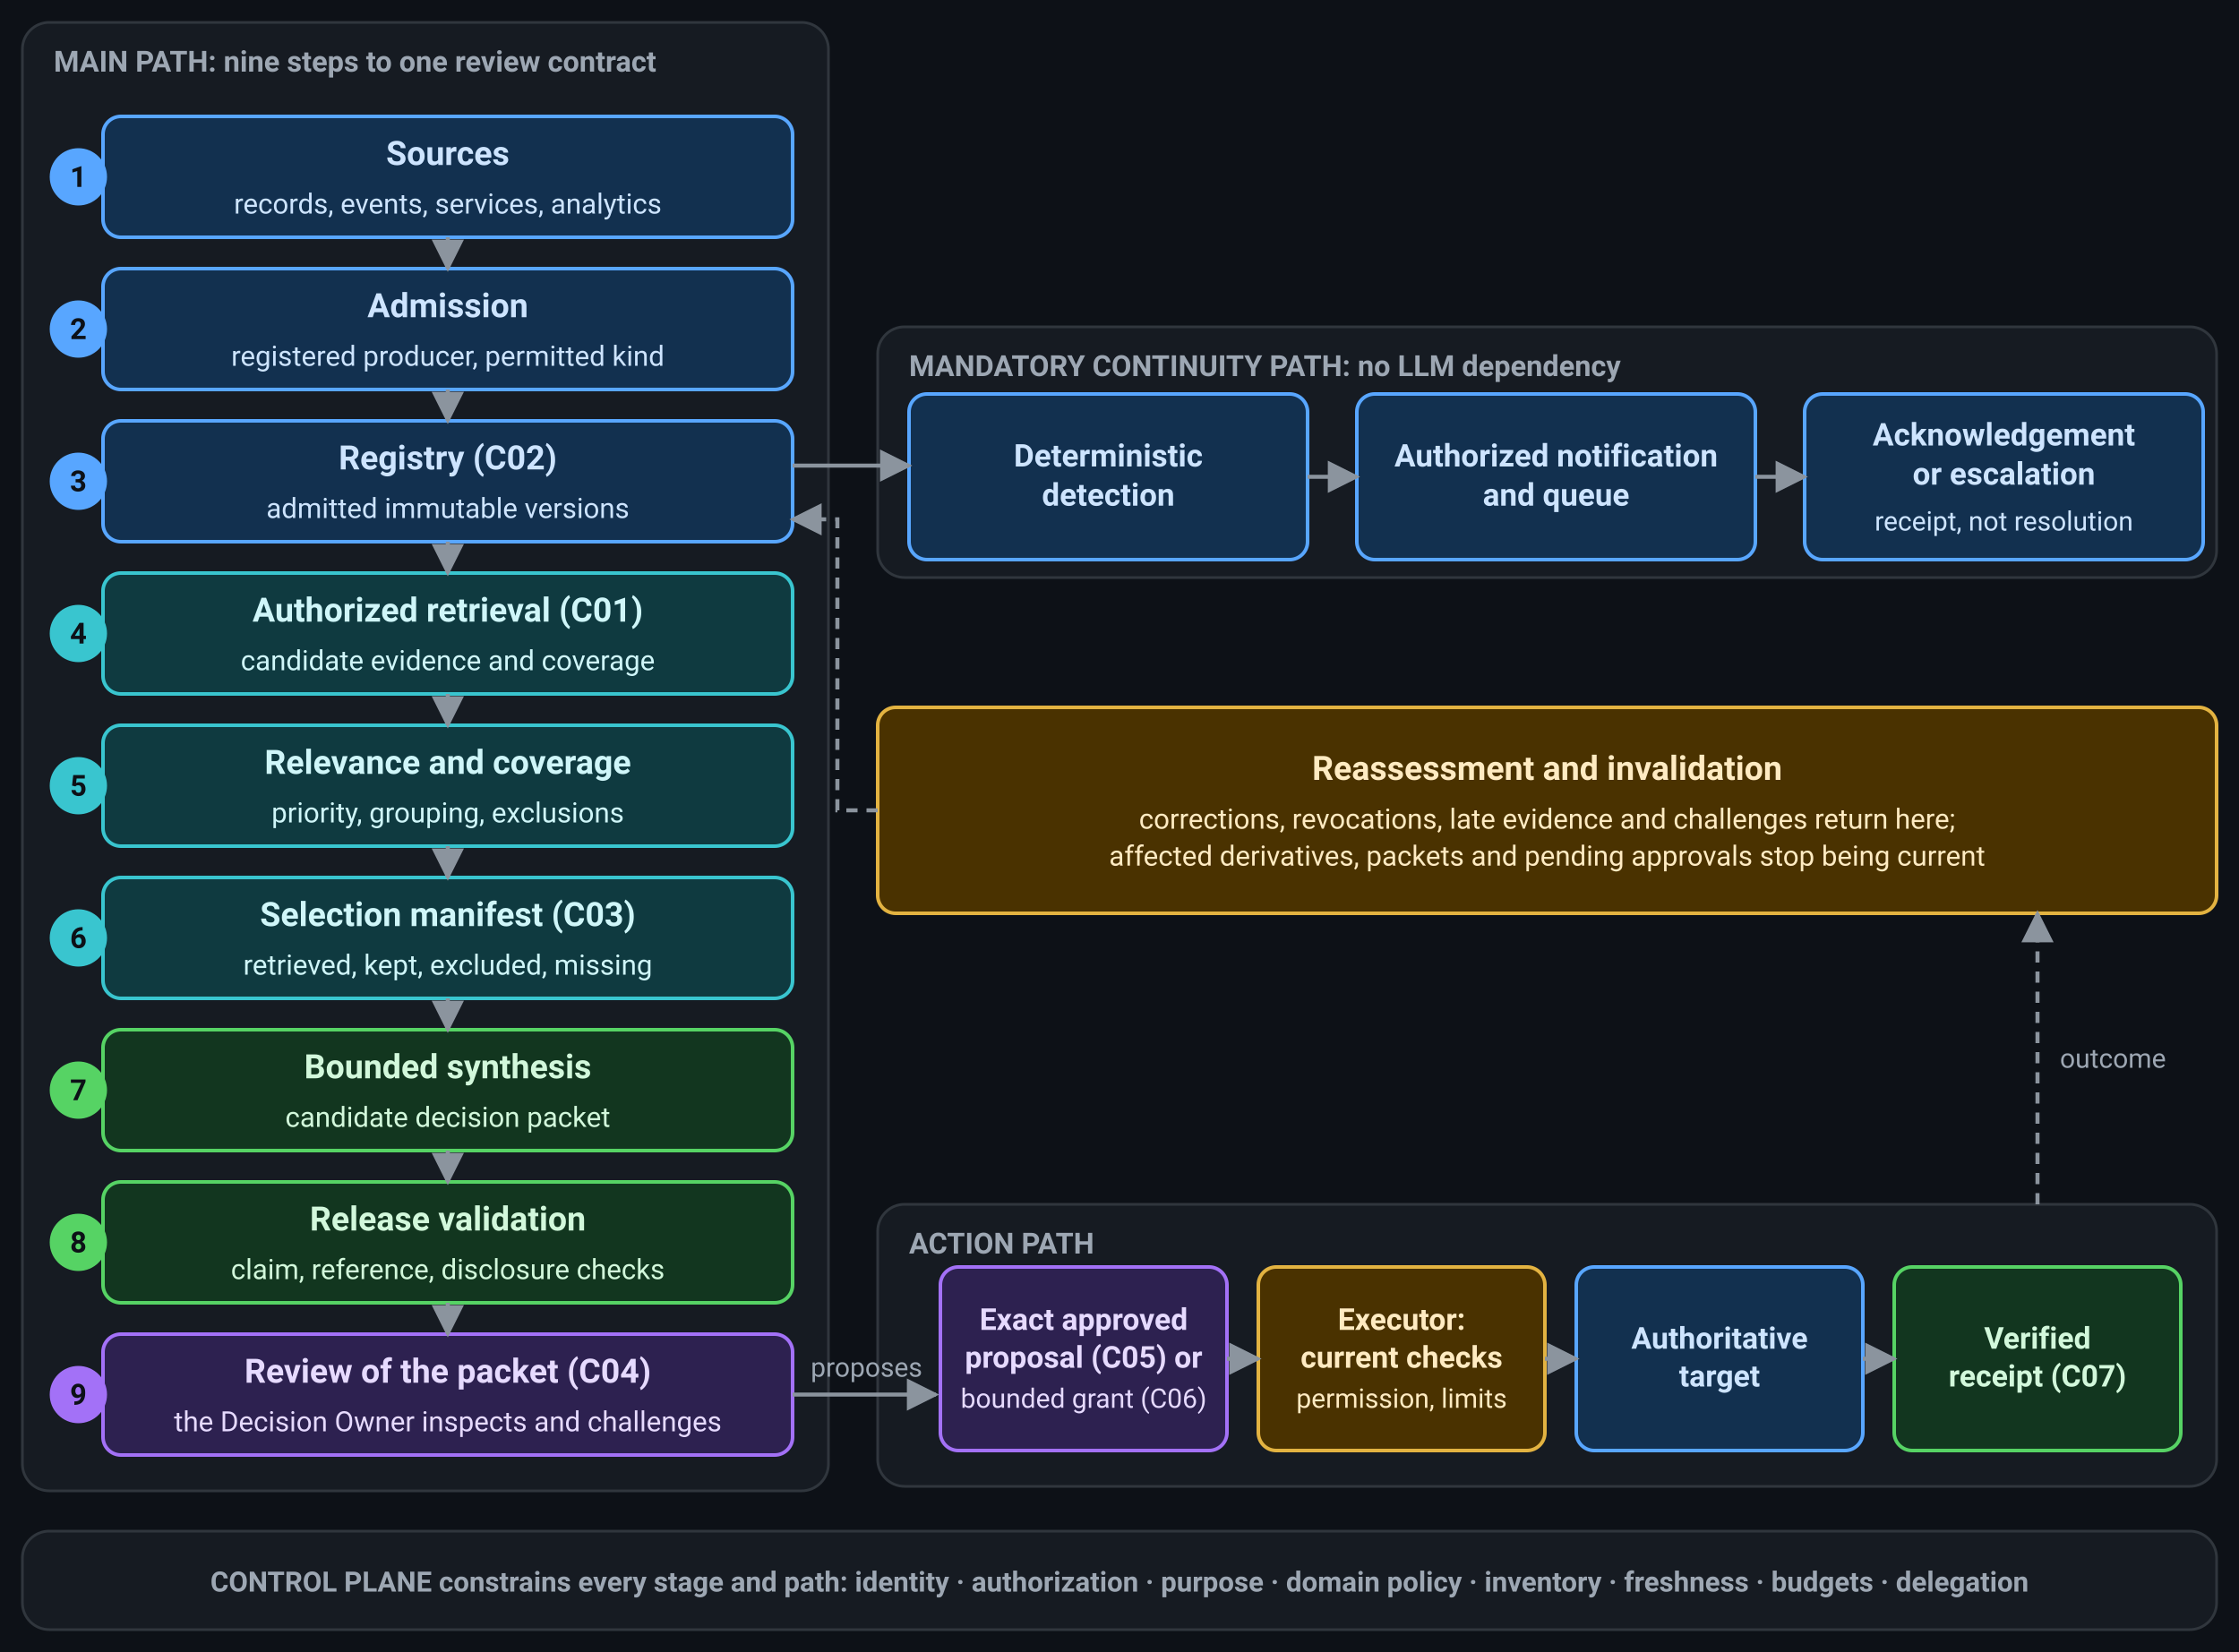
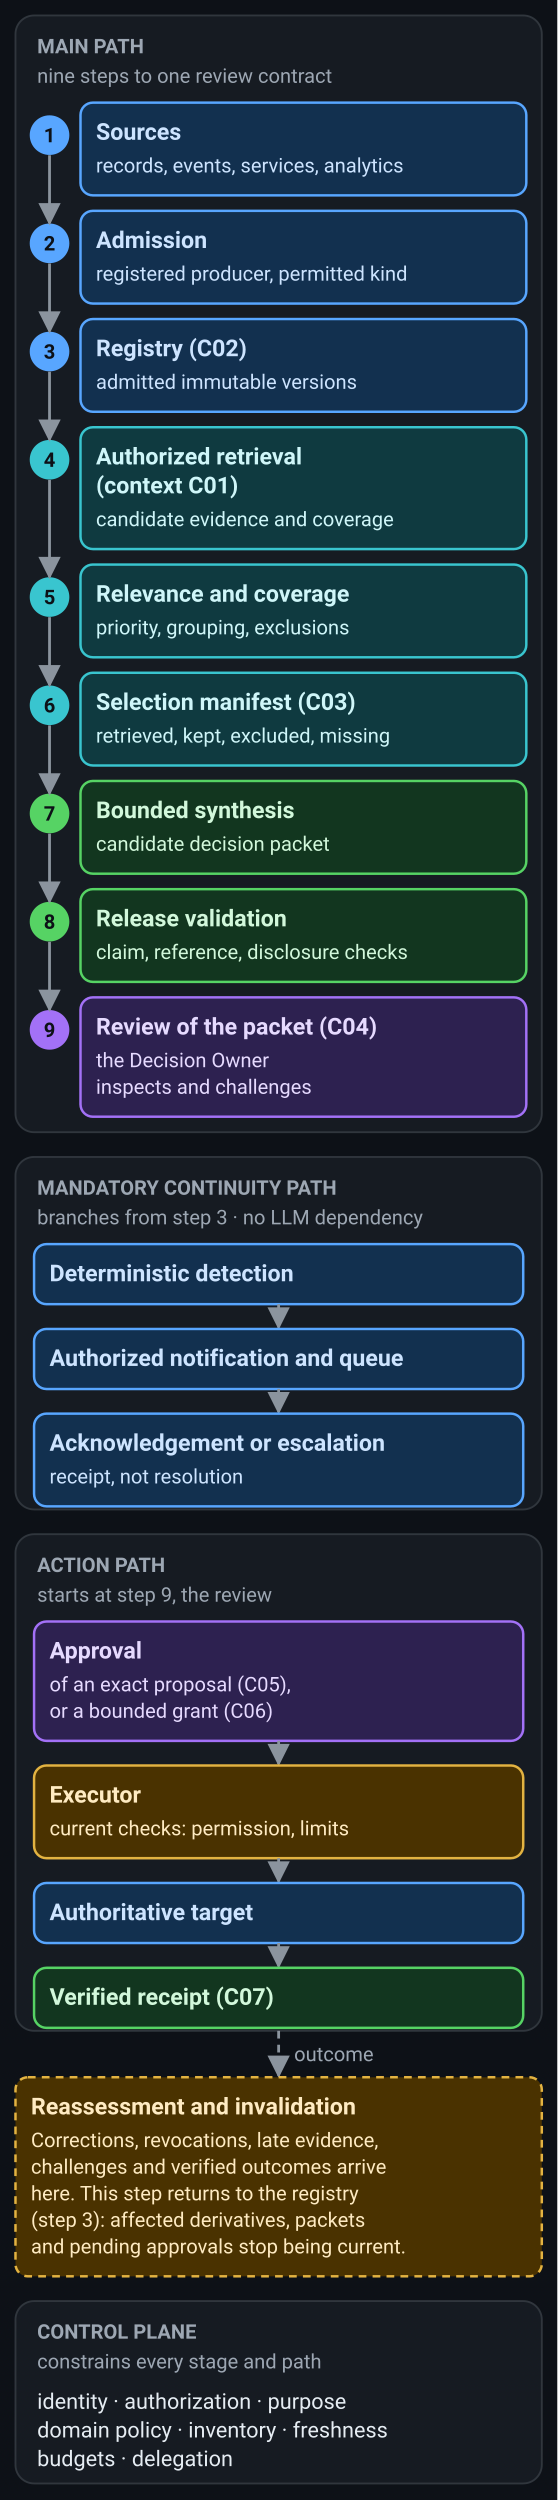
- <svg xmlns="http://www.w3.org/2000/svg" viewBox="0 0 1000 738" width="1000" height="738" role="img" aria-labelledby="t d" font-family="-apple-system, 'Segoe UI', Roboto, Helvetica, Arial, sans-serif">
+ <svg xmlns="http://www.w3.org/2000/svg" viewBox="0 0 360 1615" width="360" height="1615" role="img" aria-labelledby="t d" font-family="-apple-system, 'Segoe UI', Roboto, Helvetica, Arial, sans-serif">
  <defs>
    <marker id="arr" viewBox="0 0 10 10" refX="9" refY="5" markerWidth="8" markerHeight="8" orient="auto-start-reverse">
      <path d="M0 0 L10 5 L0 10 z" fill="#8b949e" />
    </marker>
+     <marker id="arrs" viewBox="0 0 10 10" refX="9" refY="5" markerWidth="5.5" markerHeight="5.5" orient="auto-start-reverse">
+       <path d="M0 0 L10 5 L0 10 z" fill="#8b949e" />
+     </marker>
  </defs>
-   <rect width="1000" height="738" fill="#0d1117" />
-   <rect x="10.0" y="10.0" width="360.0" height="656.0" rx="12" fill="#161b22" stroke="#30363d" stroke-width="1.2" />
-   <text x="24.0" y="32.0" font-size="13" text-anchor="start" font-weight="700" fill="#9da7b3">MAIN PATH: nine steps to one review contract</text>
-   <rect x="46.0" y="52.0" width="308.0" height="54.0" rx="8" fill="#12304F" stroke="#58A6FF" stroke-width="1.6" />
-   <text x="200.0" y="73.7" font-size="15" text-anchor="middle" font-weight="700" fill="#CDE4FF">Sources</text>
-   <text x="200.0" y="95.4" font-size="12.5" text-anchor="middle" fill="#CDE4FF">records, events, services, analytics</text>
-   <circle cx="35.0" cy="79.0" r="12" fill="#58A6FF" stroke="#58A6FF" stroke-width="1.6" />
-   <text x="35.0" y="83.5" font-size="13" font-weight="700" text-anchor="middle" fill="#0d1117">1</text>
-   <rect x="46.0" y="120.0" width="308.0" height="54.0" rx="8" fill="#12304F" stroke="#58A6FF" stroke-width="1.6" />
-   <text x="200.0" y="141.7" font-size="15" text-anchor="middle" font-weight="700" fill="#CDE4FF">Admission</text>
-   <text x="200.0" y="163.4" font-size="12.5" text-anchor="middle" fill="#CDE4FF">registered producer, permitted kind</text>
-   <circle cx="35.0" cy="147.0" r="12" fill="#58A6FF" stroke="#58A6FF" stroke-width="1.6" />
-   <text x="35.0" y="151.5" font-size="13" font-weight="700" text-anchor="middle" fill="#0d1117">2</text>
-   <path d="M200.0 106.0 L200.0 120.0" fill="none" stroke="#8b949e" stroke-width="1.8" marker-end="url(#arr)" />
-   <rect x="46.0" y="188.0" width="308.0" height="54.0" rx="8" fill="#12304F" stroke="#58A6FF" stroke-width="1.6" />
-   <text x="200.0" y="209.7" font-size="15" text-anchor="middle" font-weight="700" fill="#CDE4FF">Registry (C02)</text>
-   <text x="200.0" y="231.4" font-size="12.5" text-anchor="middle" fill="#CDE4FF">admitted immutable versions</text>
-   <circle cx="35.0" cy="215.0" r="12" fill="#58A6FF" stroke="#58A6FF" stroke-width="1.6" />
-   <text x="35.0" y="219.5" font-size="13" font-weight="700" text-anchor="middle" fill="#0d1117">3</text>
-   <path d="M200.0 174.0 L200.0 188.0" fill="none" stroke="#8b949e" stroke-width="1.8" marker-end="url(#arr)" />
-   <rect x="46.0" y="256.0" width="308.0" height="54.0" rx="8" fill="#0F3A40" stroke="#39C5CF" stroke-width="1.6" />
-   <text x="200.0" y="277.7" font-size="15" text-anchor="middle" font-weight="700" fill="#CFF6F9">Authorized retrieval (C01)</text>
-   <text x="200.0" y="299.4" font-size="12.5" text-anchor="middle" fill="#CFF6F9">candidate evidence and coverage</text>
-   <circle cx="35.0" cy="283.0" r="12" fill="#39C5CF" stroke="#39C5CF" stroke-width="1.6" />
-   <text x="35.0" y="287.5" font-size="13" font-weight="700" text-anchor="middle" fill="#0d1117">4</text>
-   <path d="M200.0 242.0 L200.0 256.0" fill="none" stroke="#8b949e" stroke-width="1.8" marker-end="url(#arr)" />
-   <rect x="46.0" y="324.0" width="308.0" height="54.0" rx="8" fill="#0F3A40" stroke="#39C5CF" stroke-width="1.6" />
-   <text x="200.0" y="345.7" font-size="15" text-anchor="middle" font-weight="700" fill="#CFF6F9">Relevance and coverage</text>
-   <text x="200.0" y="367.4" font-size="12.5" text-anchor="middle" fill="#CFF6F9">priority, grouping, exclusions</text>
-   <circle cx="35.0" cy="351.0" r="12" fill="#39C5CF" stroke="#39C5CF" stroke-width="1.6" />
-   <text x="35.0" y="355.5" font-size="13" font-weight="700" text-anchor="middle" fill="#0d1117">5</text>
-   <path d="M200.0 310.0 L200.0 324.0" fill="none" stroke="#8b949e" stroke-width="1.8" marker-end="url(#arr)" />
-   <rect x="46.0" y="392.0" width="308.0" height="54.0" rx="8" fill="#0F3A40" stroke="#39C5CF" stroke-width="1.6" />
-   <text x="200.0" y="413.7" font-size="15" text-anchor="middle" font-weight="700" fill="#CFF6F9">Selection manifest (C03)</text>
-   <text x="200.0" y="435.4" font-size="12.5" text-anchor="middle" fill="#CFF6F9">retrieved, kept, excluded, missing</text>
-   <circle cx="35.0" cy="419.0" r="12" fill="#39C5CF" stroke="#39C5CF" stroke-width="1.6" />
-   <text x="35.0" y="423.5" font-size="13" font-weight="700" text-anchor="middle" fill="#0d1117">6</text>
-   <path d="M200.0 378.0 L200.0 392.0" fill="none" stroke="#8b949e" stroke-width="1.8" marker-end="url(#arr)" />
-   <rect x="46.0" y="460.0" width="308.0" height="54.0" rx="8" fill="#12361F" stroke="#56D364" stroke-width="1.6" />
-   <text x="200.0" y="481.7" font-size="15" text-anchor="middle" font-weight="700" fill="#D2F8DB">Bounded synthesis</text>
-   <text x="200.0" y="503.4" font-size="12.5" text-anchor="middle" fill="#D2F8DB">candidate decision packet</text>
-   <circle cx="35.0" cy="487.0" r="12" fill="#56D364" stroke="#56D364" stroke-width="1.6" />
-   <text x="35.0" y="491.5" font-size="13" font-weight="700" text-anchor="middle" fill="#0d1117">7</text>
-   <path d="M200.0 446.0 L200.0 460.0" fill="none" stroke="#8b949e" stroke-width="1.8" marker-end="url(#arr)" />
-   <rect x="46.0" y="528.0" width="308.0" height="54.0" rx="8" fill="#12361F" stroke="#56D364" stroke-width="1.6" />
-   <text x="200.0" y="549.7" font-size="15" text-anchor="middle" font-weight="700" fill="#D2F8DB">Release validation</text>
-   <text x="200.0" y="571.4" font-size="12.5" text-anchor="middle" fill="#D2F8DB">claim, reference, disclosure checks</text>
-   <circle cx="35.0" cy="555.0" r="12" fill="#56D364" stroke="#56D364" stroke-width="1.6" />
-   <text x="35.0" y="559.5" font-size="13" font-weight="700" text-anchor="middle" fill="#0d1117">8</text>
-   <path d="M200.0 514.0 L200.0 528.0" fill="none" stroke="#8b949e" stroke-width="1.8" marker-end="url(#arr)" />
-   <rect x="46.0" y="596.0" width="308.0" height="54.0" rx="8" fill="#2D2150" stroke="#A371F7" stroke-width="1.6" />
-   <text x="200.0" y="617.7" font-size="15" text-anchor="middle" font-weight="700" fill="#E6DAFF">Review of the packet (C04)</text>
-   <text x="200.0" y="639.4" font-size="12.5" text-anchor="middle" fill="#E6DAFF">the Decision Owner inspects and challenges</text>
-   <circle cx="35.0" cy="623.0" r="12" fill="#A371F7" stroke="#A371F7" stroke-width="1.6" />
-   <text x="35.0" y="627.5" font-size="13" font-weight="700" text-anchor="middle" fill="#0d1117">9</text>
-   <path d="M200.0 582.0 L200.0 596.0" fill="none" stroke="#8b949e" stroke-width="1.8" marker-end="url(#arr)" />
-   <rect x="392.0" y="146.0" width="598.0" height="112.0" rx="12" fill="#161b22" stroke="#30363d" stroke-width="1.2" />
-   <text x="406.0" y="168.0" font-size="13" text-anchor="start" font-weight="700" fill="#9da7b3">MANDATORY CONTINUITY PATH: no LLM dependency</text>
-   <rect x="406.0" y="176.0" width="178.0" height="74.0" rx="8" fill="#12304F" stroke="#58A6FF" stroke-width="1.6" />
-   <text x="495.0" y="208.4" font-size="14" text-anchor="middle" font-weight="700" fill="#CDE4FF">Deterministic</text>
-   <text x="495.0" y="225.9" font-size="14" text-anchor="middle" font-weight="700" fill="#CDE4FF">detection</text>
-   <rect x="606.0" y="176.0" width="178.0" height="74.0" rx="8" fill="#12304F" stroke="#58A6FF" stroke-width="1.6" />
-   <text x="695.0" y="208.4" font-size="14" text-anchor="middle" font-weight="700" fill="#CDE4FF">Authorized notification</text>
-   <text x="695.0" y="225.9" font-size="14" text-anchor="middle" font-weight="700" fill="#CDE4FF">and queue</text>
-   <rect x="806.0" y="176.0" width="178.0" height="74.0" rx="8" fill="#12304F" stroke="#58A6FF" stroke-width="1.6" />
-   <text x="895.0" y="199.0" font-size="14" text-anchor="middle" font-weight="700" fill="#CDE4FF">Acknowledgement</text>
-   <text x="895.0" y="216.5" font-size="14" text-anchor="middle" font-weight="700" fill="#CDE4FF">or escalation</text>
-   <text x="895.0" y="237.0" font-size="12" text-anchor="middle" fill="#CDE4FF">receipt, not resolution</text>
-   <path d="M584.0 213.0 L606.0 213.0" fill="none" stroke="#8b949e" stroke-width="1.8" marker-end="url(#arr)" />
-   <path d="M784.0 213.0 L806.0 213.0" fill="none" stroke="#8b949e" stroke-width="1.8" marker-end="url(#arr)" />
-   <path d="M354.0 208.0 L406.0 208.0" fill="none" stroke="#8b949e" stroke-width="1.8" marker-end="url(#arr)" />
-   <rect x="392.0" y="316.0" width="598.0" height="92.0" rx="8" fill="#4A3200" stroke="#E3B341" stroke-width="1.6" />
-   <text x="691.0" y="348.4" font-size="15" text-anchor="middle" font-weight="700" fill="#FFEBC2">Reassessment and invalidation</text>
-   <text x="691.0" y="370.2" font-size="12.5" text-anchor="middle" fill="#FFEBC2">corrections, revocations, late evidence and challenges return here;</text>
-   <text x="691.0" y="386.7" font-size="12.5" text-anchor="middle" fill="#FFEBC2">affected derivatives, packets and pending approvals stop being current</text>
-   <path d="M392.0 362.0 L374.0 362.0 L374.0 232.0 L354.0 232.0" fill="none" stroke="#8b949e" stroke-width="1.8" stroke-dasharray="5 4" marker-end="url(#arr)" />
-   <rect x="392.0" y="538.0" width="598.0" height="126.0" rx="12" fill="#161b22" stroke="#30363d" stroke-width="1.2" />
-   <text x="406.0" y="560.0" font-size="13" text-anchor="start" font-weight="700" fill="#9da7b3">ACTION PATH</text>
-   <rect x="420.0" y="566.0" width="128.0" height="82.0" rx="8" fill="#2D2150" stroke="#A371F7" stroke-width="1.6" />
-   <text x="484.0" y="594.1" font-size="13.5" text-anchor="middle" font-weight="700" fill="#E6DAFF">Exact approved</text>
-   <text x="484.0" y="611.0" font-size="13.5" text-anchor="middle" font-weight="700" fill="#E6DAFF">proposal (C05) or</text>
-   <text x="484.0" y="628.9" font-size="12" text-anchor="middle" fill="#E6DAFF">bounded grant (C06)</text>
-   <rect x="562.0" y="566.0" width="128.0" height="82.0" rx="8" fill="#4A3200" stroke="#E3B341" stroke-width="1.6" />
-   <text x="626.0" y="594.1" font-size="13.5" text-anchor="middle" font-weight="700" fill="#FFEBC2">Executor:</text>
-   <text x="626.0" y="611.0" font-size="13.5" text-anchor="middle" font-weight="700" fill="#FFEBC2">current checks</text>
-   <text x="626.0" y="628.9" font-size="12" text-anchor="middle" fill="#FFEBC2">permission, limits</text>
-   <rect x="704.0" y="566.0" width="128.0" height="82.0" rx="8" fill="#12304F" stroke="#58A6FF" stroke-width="1.6" />
-   <text x="768.0" y="602.5" font-size="13.5" text-anchor="middle" font-weight="700" fill="#CDE4FF">Authoritative</text>
-   <text x="768.0" y="619.4" font-size="13.5" text-anchor="middle" font-weight="700" fill="#CDE4FF">target</text>
-   <rect x="846.0" y="566.0" width="128.0" height="82.0" rx="8" fill="#12361F" stroke="#56D364" stroke-width="1.6" />
-   <text x="910.0" y="602.5" font-size="13.5" text-anchor="middle" font-weight="700" fill="#D2F8DB">Verified</text>
-   <text x="910.0" y="619.4" font-size="13.5" text-anchor="middle" font-weight="700" fill="#D2F8DB">receipt (C07)</text>
-   <path d="M548.0 607.0 L562.0 607.0" fill="none" stroke="#8b949e" stroke-width="1.8" marker-end="url(#arr)" />
-   <path d="M690.0 607.0 L704.0 607.0" fill="none" stroke="#8b949e" stroke-width="1.8" marker-end="url(#arr)" />
-   <path d="M832.0 607.0 L846.0 607.0" fill="none" stroke="#8b949e" stroke-width="1.8" marker-end="url(#arr)" />
-   <path d="M354.0 623.0 L418.0 623.0" fill="none" stroke="#8b949e" stroke-width="1.8" marker-end="url(#arr)" />
-   <text x="387.0" y="615.0" font-size="12" text-anchor="middle" fill="#9da7b3">proposes</text>
-   <path d="M910.0 538.0 L910.0 408.0" fill="none" stroke="#8b949e" stroke-width="1.8" stroke-dasharray="5 4" marker-end="url(#arr)" />
-   <text x="920.0" y="477.0" font-size="12" text-anchor="start" fill="#9da7b3">outcome</text>
-   <rect x="10.0" y="684.0" width="980.0" height="44.0" rx="12" fill="#161b22" stroke="#30363d" stroke-width="1.2" />
-   <text x="500.0" y="711.0" font-size="12.5" text-anchor="middle" font-weight="700" fill="#9da7b3">CONTROL PLANE constrains every stage and path: identity · authorization · purpose · domain policy · inventory · freshness · budgets · delegation</text>
+   <rect width="360" height="1615" fill="#0d1117" />
+   <rect x="10.0" y="10.0" width="340.0" height="721.4" rx="12" fill="#161b22" stroke="#30363d" stroke-width="1.2" />
+   <text x="24.0" y="34.4" font-size="13" text-anchor="start" font-weight="700" fill="#9da7b3">MAIN PATH</text>
+   <text x="24.0" y="53.5" font-size="13" text-anchor="start" fill="#9da7b3">nine steps to one review contract</text>
+   <rect x="52.0" y="66.3" width="288.0" height="59.9" rx="8" fill="#12304F" stroke="#58A6FF" stroke-width="1.6" />
+   <text x="62.0" y="90.3" font-size="15" text-anchor="start" font-weight="700" fill="#CDE4FF">Sources</text>
+   <text x="62.0" y="111.4" font-size="13" text-anchor="start" fill="#CDE4FF">records, events, services, analytics</text>
+   <circle cx="32.0" cy="87.3" r="12" fill="#58A6FF" stroke="#58A6FF" stroke-width="1.6" />
+   <text x="32.0" y="91.9" font-size="13" text-anchor="middle" font-weight="700" fill="#0d1117">1</text>
+   <rect x="52.0" y="136.2" width="288.0" height="59.9" rx="8" fill="#12304F" stroke="#58A6FF" stroke-width="1.6" />
+   <text x="62.0" y="160.2" font-size="15" text-anchor="start" font-weight="700" fill="#CDE4FF">Admission</text>
+   <text x="62.0" y="181.3" font-size="13" text-anchor="start" fill="#CDE4FF">registered producer, permitted kind</text>
+   <circle cx="32.0" cy="157.2" r="12" fill="#58A6FF" stroke="#58A6FF" stroke-width="1.6" />
+   <text x="32.0" y="161.8" font-size="13" text-anchor="middle" font-weight="700" fill="#0d1117">2</text>
+   <path d="M32.0 100.3 L32.0 144.2" fill="none" stroke="#8b949e" stroke-width="1.8" marker-end="url(#arr)" />
+   <rect x="52.0" y="206.1" width="288.0" height="59.9" rx="8" fill="#12304F" stroke="#58A6FF" stroke-width="1.6" />
+   <text x="62.0" y="230.1" font-size="15" text-anchor="start" font-weight="700" fill="#CDE4FF">Registry (C02)</text>
+   <text x="62.0" y="251.2" font-size="13" text-anchor="start" fill="#CDE4FF">admitted immutable versions</text>
+   <circle cx="32.0" cy="227.1" r="12" fill="#58A6FF" stroke="#58A6FF" stroke-width="1.6" />
+   <text x="32.0" y="231.7" font-size="13" text-anchor="middle" font-weight="700" fill="#0d1117">3</text>
+   <path d="M32.0 170.2 L32.0 214.1" fill="none" stroke="#8b949e" stroke-width="1.8" marker-end="url(#arr)" />
+   <rect x="52.0" y="276.0" width="288.0" height="78.7" rx="8" fill="#0F3A40" stroke="#39C5CF" stroke-width="1.6" />
+   <text x="62.0" y="300.0" font-size="15" text-anchor="start" font-weight="700" fill="#CFF6F9">Authorized retrieval</text>
+   <text x="62.0" y="318.7" font-size="15" text-anchor="start" font-weight="700" fill="#CFF6F9">(context C01)</text>
+   <text x="62.0" y="339.9" font-size="13" text-anchor="start" fill="#CFF6F9">candidate evidence and coverage</text>
+   <circle cx="32.0" cy="297.0" r="12" fill="#39C5CF" stroke="#39C5CF" stroke-width="1.6" />
+   <text x="32.0" y="301.6" font-size="13" text-anchor="middle" font-weight="700" fill="#0d1117">4</text>
+   <path d="M32.0 240.1 L32.0 284.0" fill="none" stroke="#8b949e" stroke-width="1.8" marker-end="url(#arr)" />
+   <rect x="52.0" y="364.7" width="288.0" height="59.9" rx="8" fill="#0F3A40" stroke="#39C5CF" stroke-width="1.6" />
+   <text x="62.0" y="388.7" font-size="15" text-anchor="start" font-weight="700" fill="#CFF6F9">Relevance and coverage</text>
+   <text x="62.0" y="409.8" font-size="13" text-anchor="start" fill="#CFF6F9">priority, grouping, exclusions</text>
+   <circle cx="32.0" cy="385.7" r="12" fill="#39C5CF" stroke="#39C5CF" stroke-width="1.6" />
+   <text x="32.0" y="390.3" font-size="13" text-anchor="middle" font-weight="700" fill="#0d1117">5</text>
+   <path d="M32.0 310.0 L32.0 372.7" fill="none" stroke="#8b949e" stroke-width="1.8" marker-end="url(#arr)" />
+   <rect x="52.0" y="434.6" width="288.0" height="59.9" rx="8" fill="#0F3A40" stroke="#39C5CF" stroke-width="1.6" />
+   <text x="62.0" y="458.6" font-size="15" text-anchor="start" font-weight="700" fill="#CFF6F9">Selection manifest (C03)</text>
+   <text x="62.0" y="479.7" font-size="13" text-anchor="start" fill="#CFF6F9">retrieved, kept, excluded, missing</text>
+   <circle cx="32.0" cy="455.6" r="12" fill="#39C5CF" stroke="#39C5CF" stroke-width="1.6" />
+   <text x="32.0" y="460.2" font-size="13" text-anchor="middle" font-weight="700" fill="#0d1117">6</text>
+   <path d="M32.0 398.7 L32.0 442.6" fill="none" stroke="#8b949e" stroke-width="1.8" marker-end="url(#arr)" />
+   <rect x="52.0" y="504.5" width="288.0" height="59.9" rx="8" fill="#12361F" stroke="#56D364" stroke-width="1.6" />
+   <text x="62.0" y="528.5" font-size="15" text-anchor="start" font-weight="700" fill="#D2F8DB">Bounded synthesis</text>
+   <text x="62.0" y="549.6" font-size="13" text-anchor="start" fill="#D2F8DB">candidate decision packet</text>
+   <circle cx="32.0" cy="525.5" r="12" fill="#56D364" stroke="#56D364" stroke-width="1.6" />
+   <text x="32.0" y="530.1" font-size="13" text-anchor="middle" font-weight="700" fill="#0d1117">7</text>
+   <path d="M32.0 468.6 L32.0 512.5" fill="none" stroke="#8b949e" stroke-width="1.8" marker-end="url(#arr)" />
+   <rect x="52.0" y="574.4" width="288.0" height="59.9" rx="8" fill="#12361F" stroke="#56D364" stroke-width="1.6" />
+   <text x="62.0" y="598.4" font-size="15" text-anchor="start" font-weight="700" fill="#D2F8DB">Release validation</text>
+   <text x="62.0" y="619.5" font-size="13" text-anchor="start" fill="#D2F8DB">claim, reference, disclosure checks</text>
+   <circle cx="32.0" cy="595.4" r="12" fill="#56D364" stroke="#56D364" stroke-width="1.6" />
+   <text x="32.0" y="600.0" font-size="13" text-anchor="middle" font-weight="700" fill="#0d1117">8</text>
+   <path d="M32.0 538.5 L32.0 582.4" fill="none" stroke="#8b949e" stroke-width="1.8" marker-end="url(#arr)" />
+   <rect x="52.0" y="644.3" width="288.0" height="77.1" rx="8" fill="#2D2150" stroke="#A371F7" stroke-width="1.6" />
+   <text x="62.0" y="668.3" font-size="15" text-anchor="start" font-weight="700" fill="#E6DAFF">Review of the packet (C04)</text>
+   <text x="62.0" y="689.4" font-size="13" text-anchor="start" fill="#E6DAFF">the Decision Owner</text>
+   <text x="62.0" y="706.6" font-size="13" text-anchor="start" fill="#E6DAFF">inspects and challenges</text>
+   <circle cx="32.0" cy="665.3" r="12" fill="#A371F7" stroke="#A371F7" stroke-width="1.6" />
+   <text x="32.0" y="669.9" font-size="13" text-anchor="middle" font-weight="700" fill="#0d1117">9</text>
+   <path d="M32.0 608.4 L32.0 652.3" fill="none" stroke="#8b949e" stroke-width="1.8" marker-end="url(#arr)" />
+   <rect x="10.0" y="747.4" width="340.0" height="227.7" rx="12" fill="#161b22" stroke="#30363d" stroke-width="1.2" />
+   <text x="24.0" y="771.8" font-size="13" text-anchor="start" font-weight="700" fill="#9da7b3">MANDATORY CONTINUITY PATH</text>
+   <text x="24.0" y="790.9" font-size="13" text-anchor="start" fill="#9da7b3">branches from step 3 · no LLM dependency</text>
+   <rect x="22.0" y="803.7" width="316.0" height="38.8" rx="8" fill="#12304F" stroke="#58A6FF" stroke-width="1.6" />
+   <text x="32.0" y="827.7" font-size="15" text-anchor="start" font-weight="700" fill="#CDE4FF">Deterministic detection</text>
+   <path d="M180.0 842.5 L180.0 857.5" fill="none" stroke="#8b949e" stroke-width="1.8" marker-end="url(#arr)" />
+   <rect x="22.0" y="858.5" width="316.0" height="38.8" rx="8" fill="#12304F" stroke="#58A6FF" stroke-width="1.6" />
+   <text x="32.0" y="882.4" font-size="15" text-anchor="start" font-weight="700" fill="#CDE4FF">Authorized notification and queue</text>
+   <path d="M180.0 897.2 L180.0 912.2" fill="none" stroke="#8b949e" stroke-width="1.8" marker-end="url(#arr)" />
+   <rect x="22.0" y="913.2" width="316.0" height="59.9" rx="8" fill="#12304F" stroke="#58A6FF" stroke-width="1.6" />
+   <text x="32.0" y="937.2" font-size="15" text-anchor="start" font-weight="700" fill="#CDE4FF">Acknowledgement or escalation</text>
+   <text x="32.0" y="958.3" font-size="13" text-anchor="start" fill="#CDE4FF">receipt, not resolution</text>
+   <rect x="10.0" y="991.1" width="340.0" height="320.8" rx="12" fill="#161b22" stroke="#30363d" stroke-width="1.2" />
+   <text x="24.0" y="1015.5" font-size="13" text-anchor="start" font-weight="700" fill="#9da7b3">ACTION PATH</text>
+   <text x="24.0" y="1034.7" font-size="13" text-anchor="start" fill="#9da7b3">starts at step 9, the review</text>
+   <rect x="22.0" y="1047.5" width="316.0" height="77.1" rx="8" fill="#2D2150" stroke="#A371F7" stroke-width="1.6" />
+   <text x="32.0" y="1071.4" font-size="15" text-anchor="start" font-weight="700" fill="#E6DAFF">Approval</text>
+   <text x="32.0" y="1092.6" font-size="13" text-anchor="start" fill="#E6DAFF">of an exact proposal (C05),</text>
+   <text x="32.0" y="1109.7" font-size="13" text-anchor="start" fill="#E6DAFF">or a bounded grant (C06)</text>
+   <path d="M180.0 1124.5 L180.0 1139.5" fill="none" stroke="#8b949e" stroke-width="1.8" marker-end="url(#arr)" />
+   <rect x="22.0" y="1140.5" width="316.0" height="59.9" rx="8" fill="#4A3200" stroke="#E3B341" stroke-width="1.6" />
+   <text x="32.0" y="1164.5" font-size="15" text-anchor="start" font-weight="700" fill="#FFEBC2">Executor</text>
+   <text x="32.0" y="1185.6" font-size="13" text-anchor="start" fill="#FFEBC2">current checks: permission, limits</text>
+   <path d="M180.0 1200.4 L180.0 1215.4" fill="none" stroke="#8b949e" stroke-width="1.8" marker-end="url(#arr)" />
+   <rect x="22.0" y="1216.4" width="316.0" height="38.8" rx="8" fill="#12304F" stroke="#58A6FF" stroke-width="1.6" />
+   <text x="32.0" y="1240.4" font-size="15" text-anchor="start" font-weight="700" fill="#CDE4FF">Authoritative target</text>
+   <path d="M180.0 1255.2 L180.0 1270.2" fill="none" stroke="#8b949e" stroke-width="1.8" marker-end="url(#arr)" />
+   <rect x="22.0" y="1271.2" width="316.0" height="38.8" rx="8" fill="#12361F" stroke="#56D364" stroke-width="1.6" />
+   <text x="32.0" y="1295.1" font-size="15" text-anchor="start" font-weight="700" fill="#D2F8DB">Verified receipt (C07)</text>
+   <path d="M180.0 1311.9 L180.0 1340.9" fill="none" stroke="#8b949e" stroke-width="1.8" stroke-dasharray="5 4" marker-end="url(#arr)" />
+   <text x="190.0" y="1331.5" font-size="13" text-anchor="start" fill="#9da7b3">outcome</text>
+   <rect x="10.0" y="1341.9" width="340.0" height="128.6" rx="8" fill="#4A3200" stroke="#E3B341" stroke-width="1.6" stroke-dasharray="5 4" />
+   <text x="20.0" y="1365.9" font-size="15" text-anchor="start" font-weight="700" fill="#FFEBC2">Reassessment and invalidation</text>
+   <text x="20.0" y="1387.0" font-size="13" text-anchor="start" fill="#FFEBC2">Corrections, revocations, late evidence,</text>
+   <text x="20.0" y="1404.2" font-size="13" text-anchor="start" fill="#FFEBC2">challenges and verified outcomes arrive</text>
+   <text x="20.0" y="1421.4" font-size="13" text-anchor="start" fill="#FFEBC2">here. This step returns to the registry</text>
+   <text x="20.0" y="1438.5" font-size="13" text-anchor="start" fill="#FFEBC2">(step 3): affected derivatives, packets</text>
+   <text x="20.0" y="1455.7" font-size="13" text-anchor="start" fill="#FFEBC2">and pending approvals stop being current.</text>
+   <rect x="10.0" y="1486.5" width="340.0" height="117.8" rx="12" fill="#161b22" stroke="#30363d" stroke-width="1.2" />
+   <text x="24.0" y="1510.8" font-size="13" text-anchor="start" font-weight="700" fill="#9da7b3">CONTROL PLANE</text>
+   <text x="24.0" y="1530.0" font-size="13" text-anchor="start" fill="#9da7b3">constrains every stage and path</text>
+   <text x="24.0" y="1556.1" font-size="14" text-anchor="start" fill="#e6edf3">identity · authorization · purpose</text>
+   <text x="24.0" y="1574.6" font-size="14" text-anchor="start" fill="#e6edf3">domain policy · inventory · freshness</text>
+   <text x="24.0" y="1593.1" font-size="14" text-anchor="start" fill="#e6edf3">budgets · delegation</text>
</svg>
